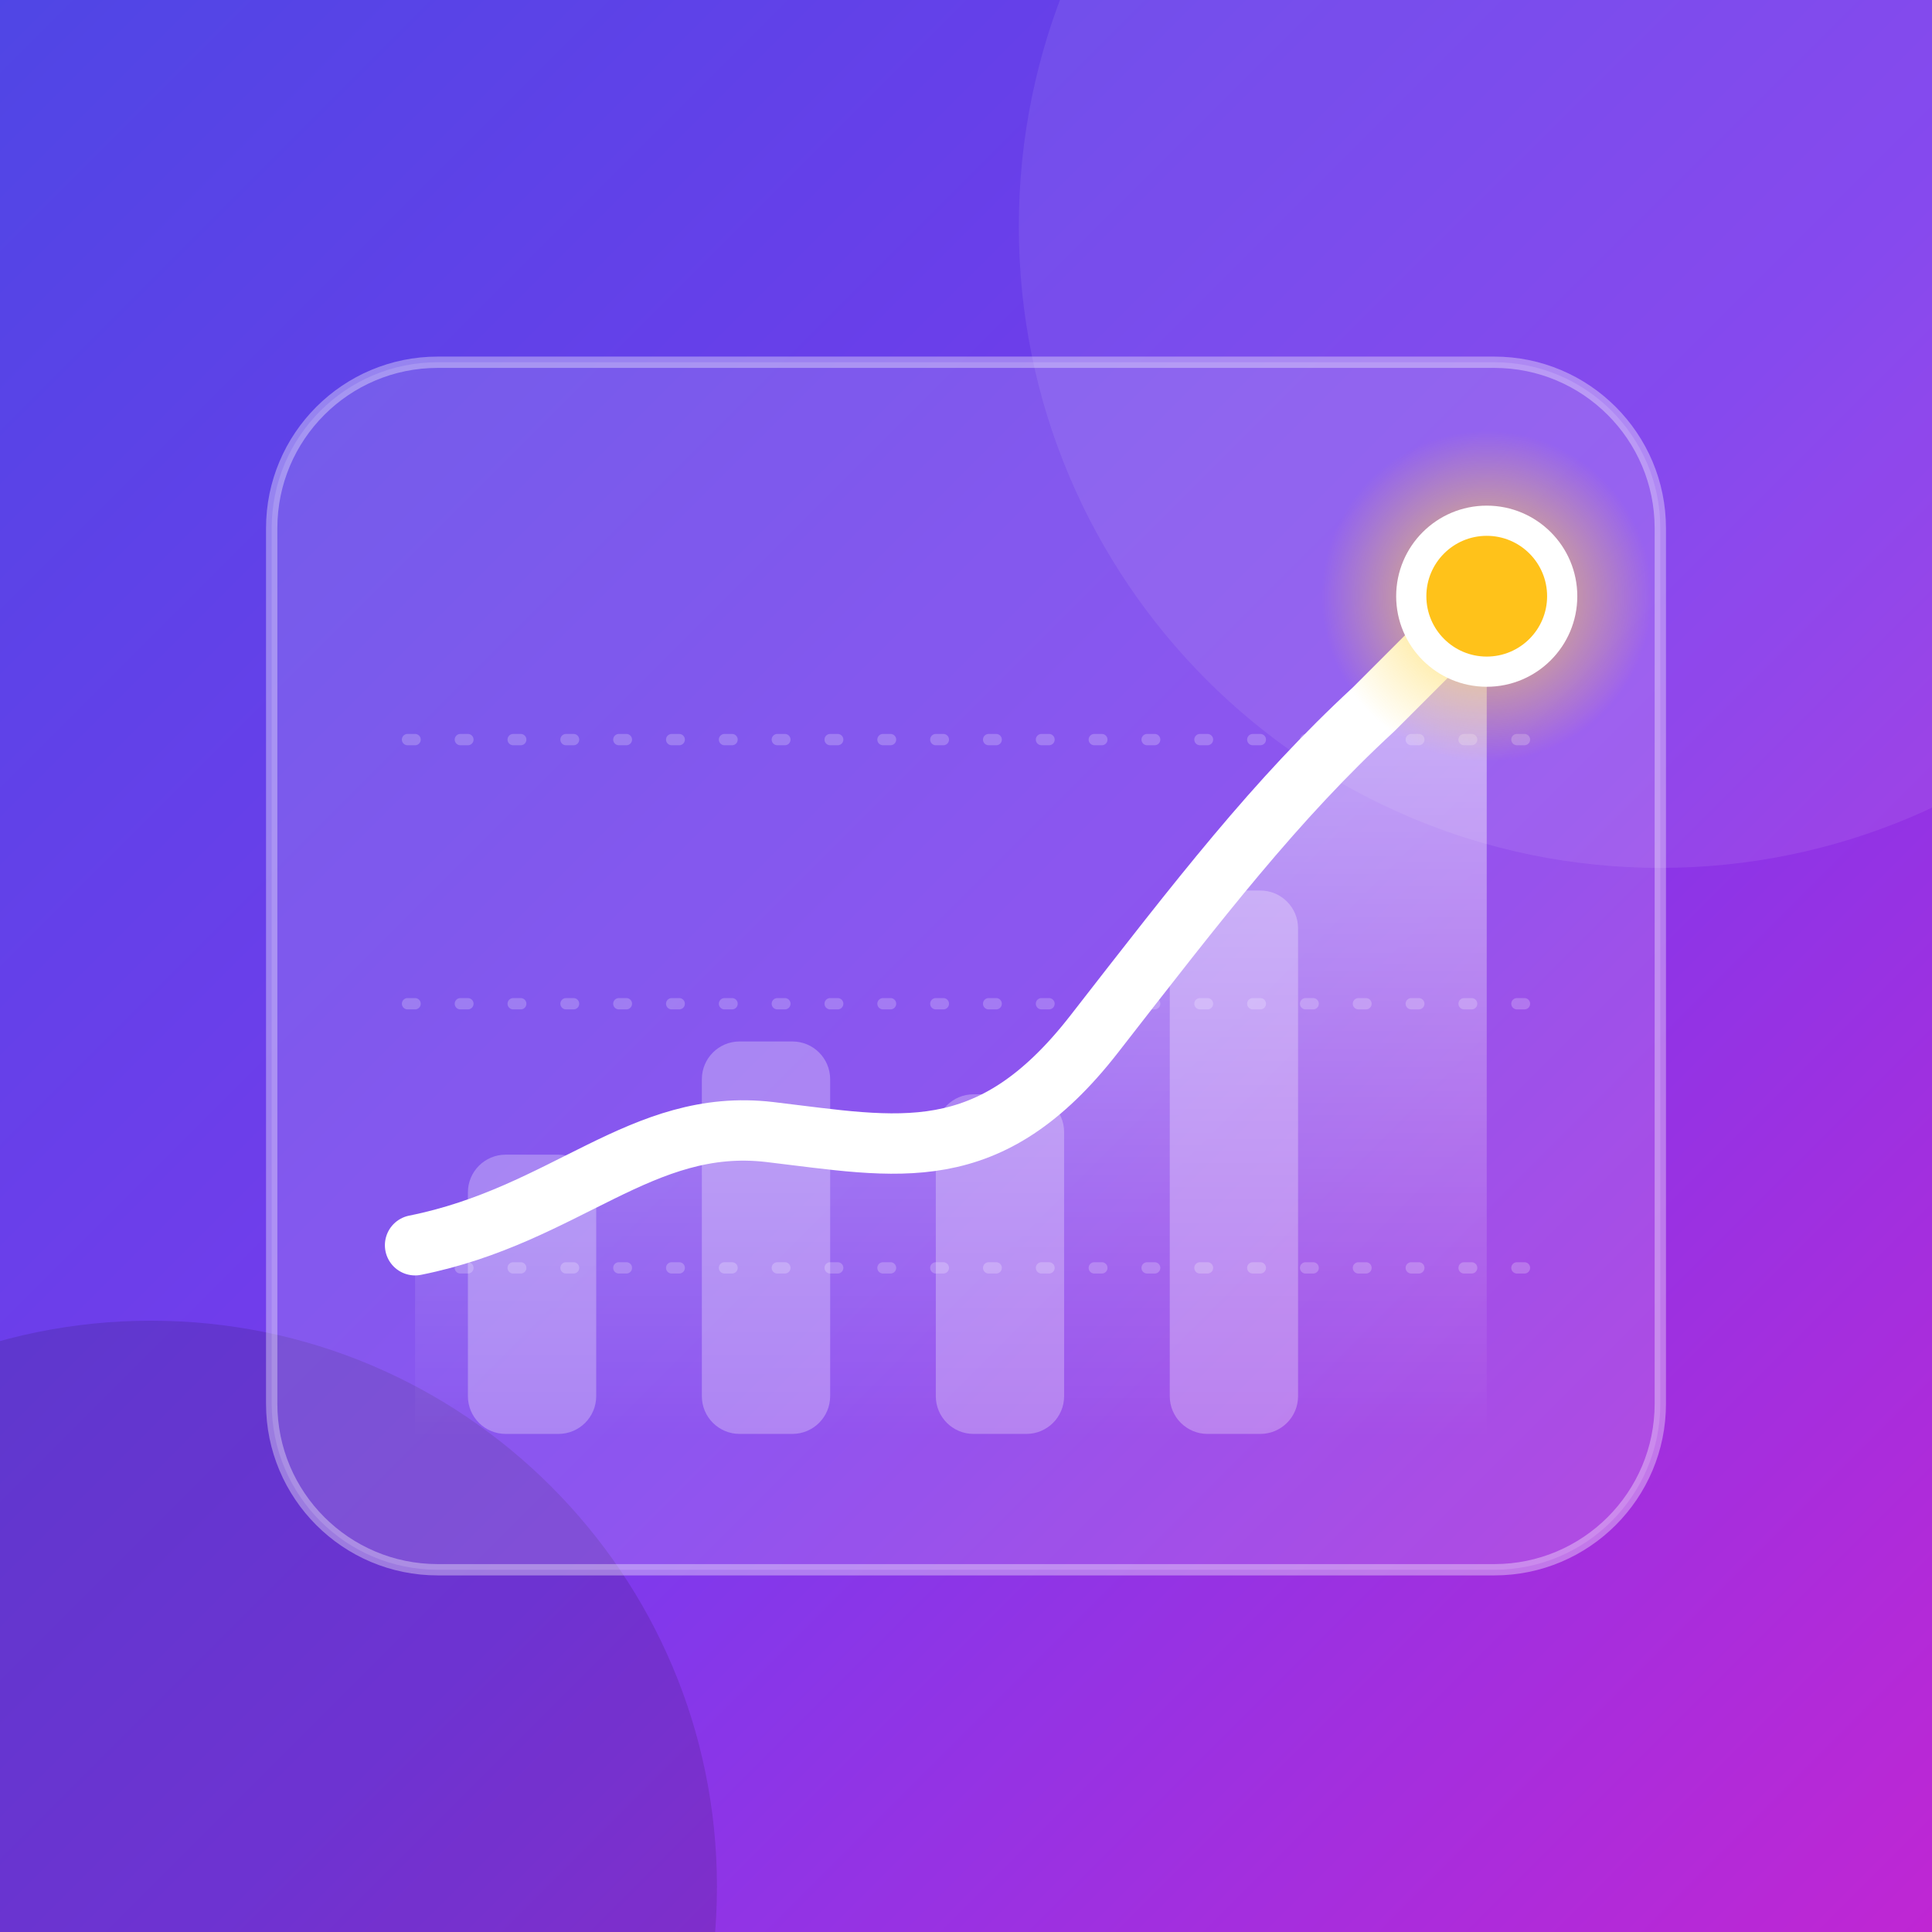
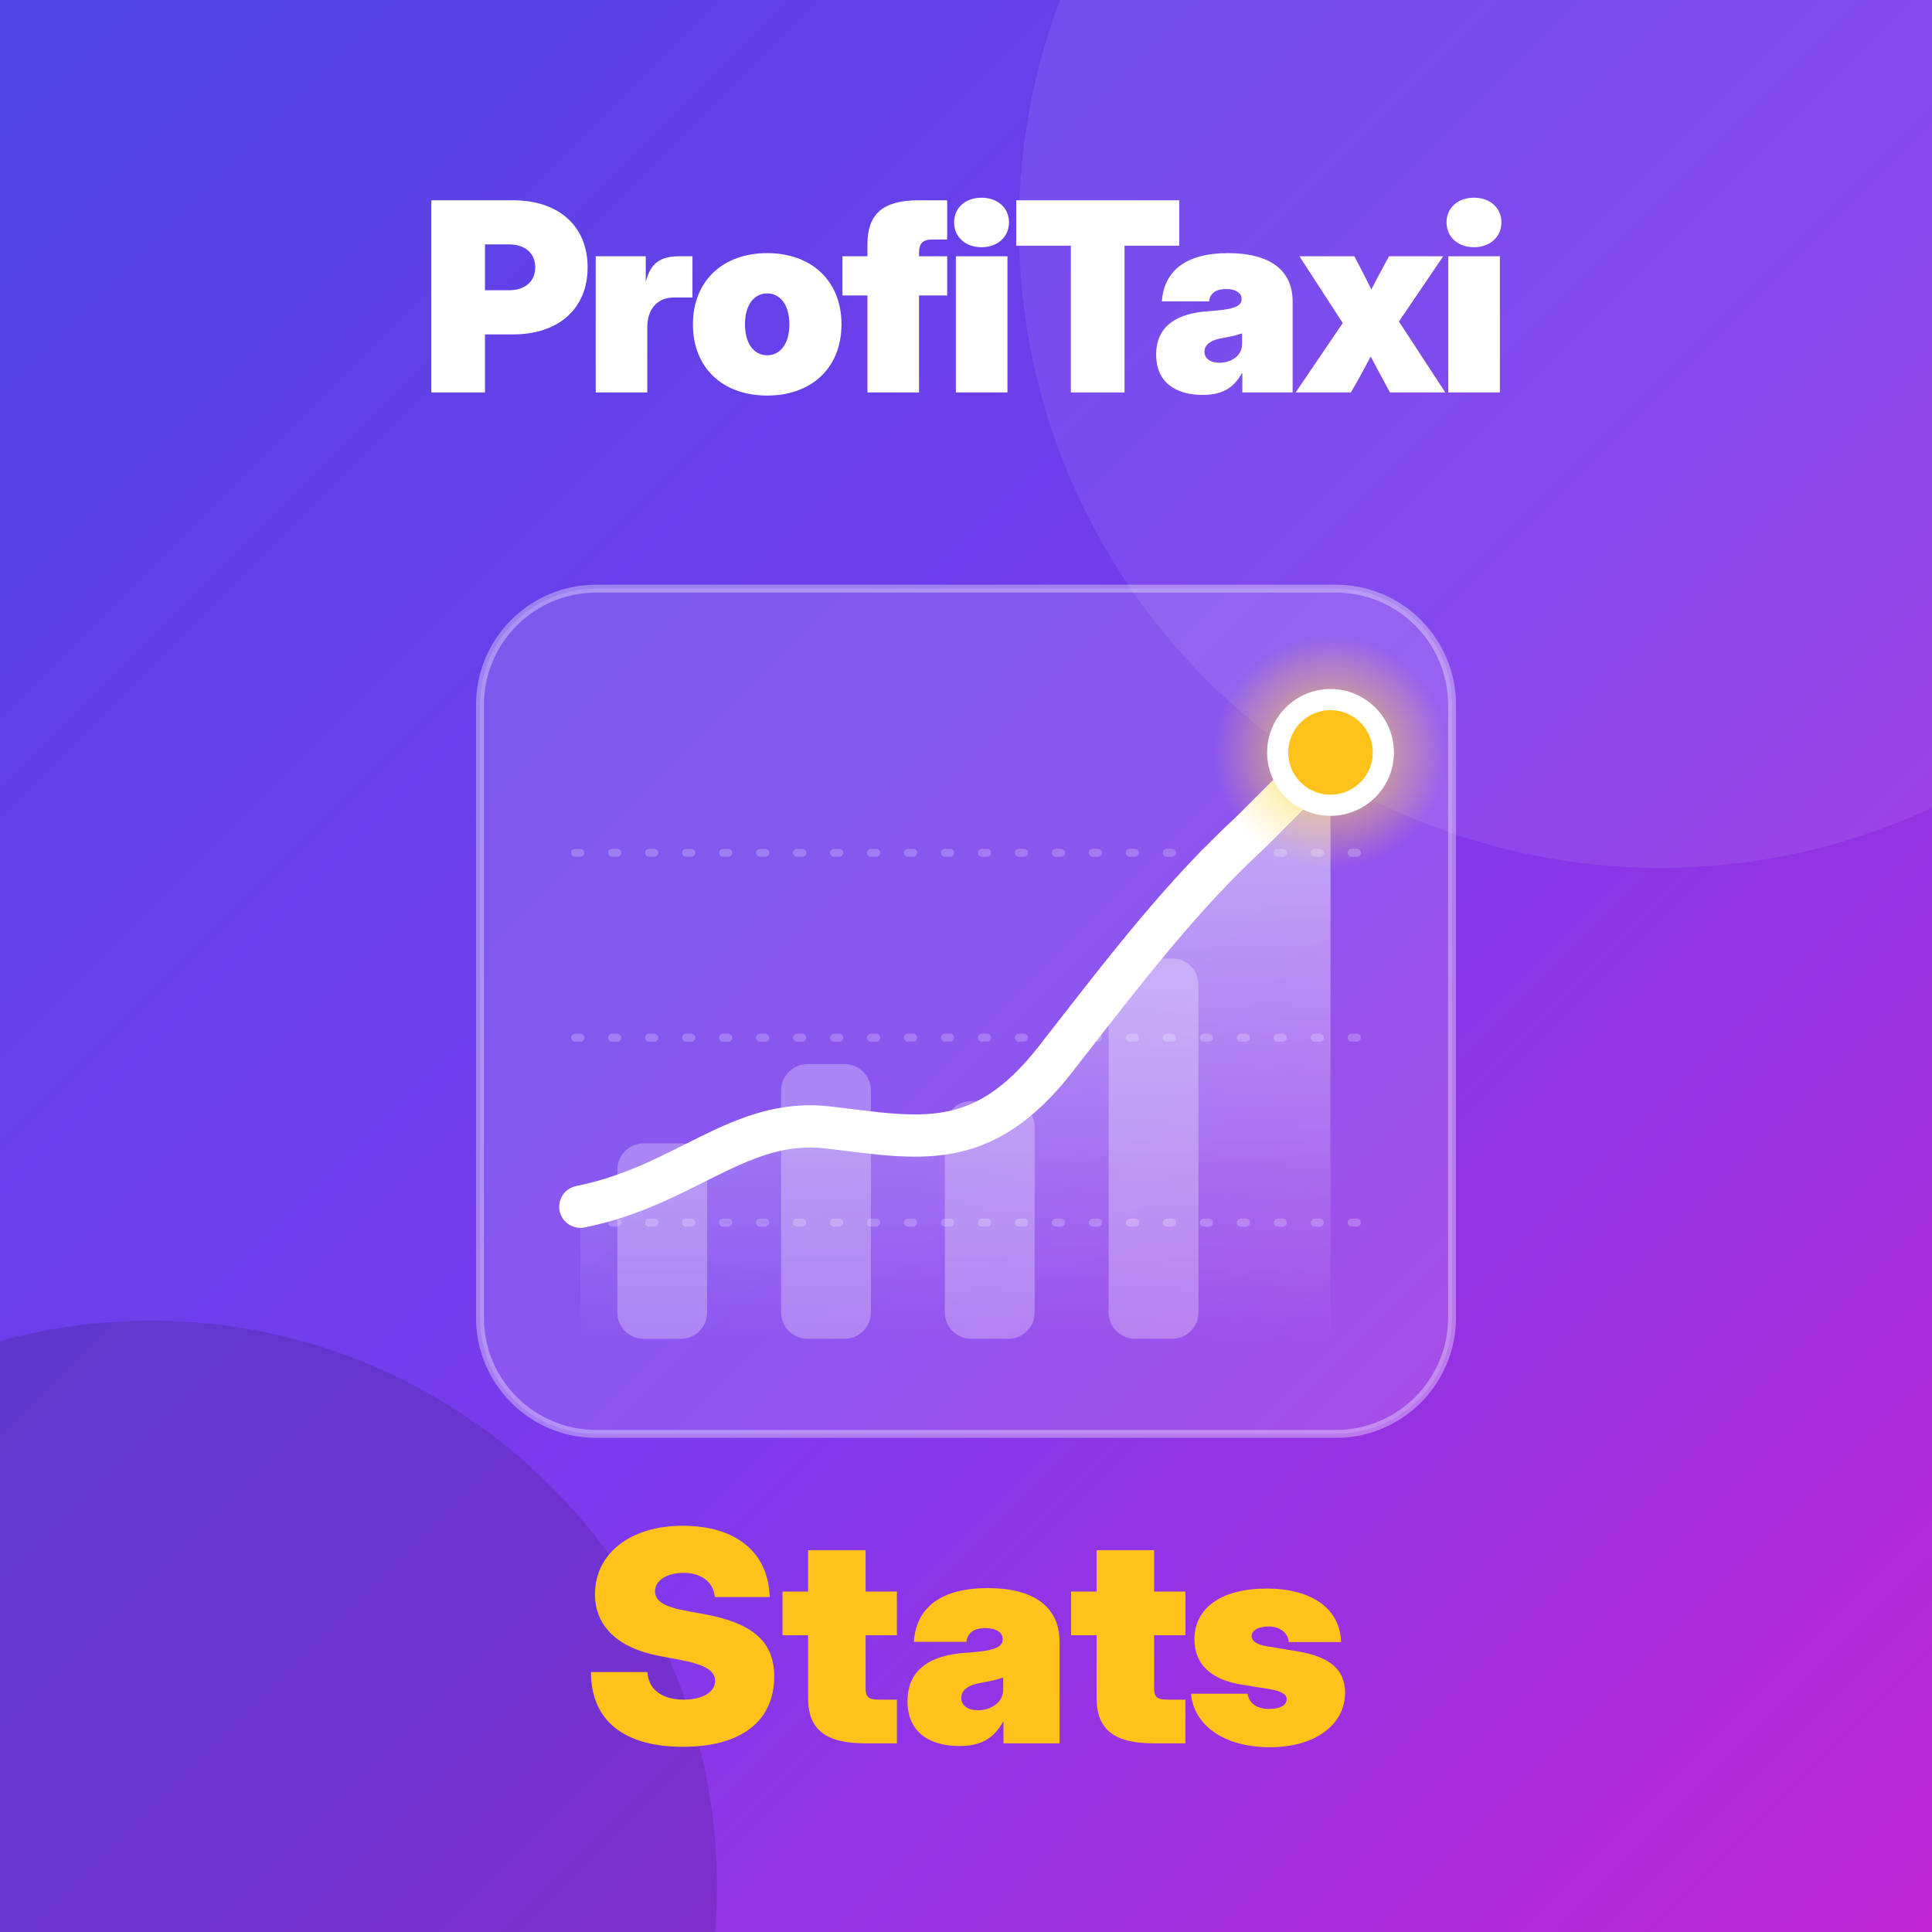
<svg xmlns="http://www.w3.org/2000/svg" viewBox="0 0 512 512">
  <defs>
    <linearGradient id="abg" x1="0" y1="0" x2="1" y2="1">
      <stop offset="0" stop-color="#4F46E5" />
      <stop offset=".55" stop-color="#7C3AED" />
      <stop offset="1" stop-color="#C026D3" />
    </linearGradient>
    <linearGradient id="aarea" x1="0" y1="0" x2="0" y2="1">
      <stop offset="0" stop-color="#FFFFFF" stop-opacity=".55" />
      <stop offset="1" stop-color="#FFFFFF" stop-opacity="0" />
    </linearGradient>
    <radialGradient id="adot" cx=".5" cy=".5" r=".5">
      <stop offset="0" stop-color="#FFD84D" stop-opacity=".9" />
      <stop offset="1" stop-color="#FFD84D" stop-opacity="0" />
    </radialGradient>
    <clipPath id="asq">
      <rect width="512" height="512" rx="0" />
    </clipPath>
  </defs>
  <g clip-path="url(#asq)">
    <rect width="512" height="512" fill="url(#abg)" />
    <circle cx="440" cy="60" r="170" fill="#FFFFFF" opacity=".08" />
    <circle cx="40" cy="500" r="150" fill="#000000" opacity=".12" />
-     <rect x="72" y="96" width="368" height="320" rx="44" fill="#FFFFFF" opacity=".14" />
-     <rect x="72" y="96" width="368" height="320" rx="44" fill="none" stroke="#FFFFFF" stroke-opacity=".35" stroke-width="3" />
-     <g stroke="#FFFFFF" stroke-opacity=".22" stroke-width="3" stroke-dasharray="2 12" stroke-linecap="round">
-       <path d="M108 196h296M108 266h296M108 336h296" />
+     <text x="256" y="104" text-anchor="middle" font-family="'Inter Display', Inter, 'Arial Black', 'Helvetica Neue', Arial, sans-serif" font-weight="900" font-size="70" letter-spacing="-2" fill="#FFFFFF">ProfiTaxi</text>
+     <g transform="translate(256 268) scale(0.7) translate(-256 -256)">
+       <rect x="72" y="96" width="368" height="320" rx="44" fill="#FFFFFF" opacity=".14" />
+       <rect x="72" y="96" width="368" height="320" rx="44" fill="none" stroke="#FFFFFF" stroke-opacity=".35" stroke-width="3" />
+       <g stroke="#FFFFFF" stroke-opacity=".22" stroke-width="3" stroke-dasharray="2 12" stroke-linecap="round">
+         <path d="M108 196h296M108 266h296M108 336h296" />
+       </g>
+       <g fill="#FFFFFF" opacity=".28">
+         <rect x="124" y="306" width="34" height="74" rx="10" />
+         <rect x="186" y="276" width="34" height="104" rx="10" />
+         <rect x="248" y="290" width="34" height="90" rx="10" />
+         <rect x="310" y="236" width="34" height="144" rx="10" />
+       </g>
+       <path d="M110 330C150 322 170 296 204 300s58 10 86-26 48-62 74-86l30-30V380H110z" fill="url(#aarea)" />
+       <path d="M110 330C150 322 170 296 204 300s58 10 86-26 48-62 74-86l30-30" fill="none" stroke="#FFFFFF" stroke-width="16" stroke-linecap="round" stroke-linejoin="round" />
+       <circle cx="394" cy="158" r="44" fill="url(#adot)" />
+       <circle cx="394" cy="158" r="20" fill="#FFC21A" stroke="#FFFFFF" stroke-width="8" />
    </g>
-     <g fill="#FFFFFF" opacity=".28">
-       <rect x="124" y="306" width="34" height="74" rx="10" />
-       <rect x="186" y="276" width="34" height="104" rx="10" />
-       <rect x="248" y="290" width="34" height="90" rx="10" />
-       <rect x="310" y="236" width="34" height="144" rx="10" />
-     </g>
-     <path d="M110 330C150 322 170 296 204 300s58 10 86-26 48-62 74-86l30-30V380H110z" fill="url(#aarea)" />
-     <path d="M110 330C150 322 170 296 204 300s58 10 86-26 48-62 74-86l30-30" fill="none" stroke="#FFFFFF" stroke-width="16" stroke-linecap="round" stroke-linejoin="round" />
-     <circle cx="394" cy="158" r="44" fill="url(#adot)" />
-     <circle cx="394" cy="158" r="20" fill="#FFC21A" stroke="#FFFFFF" stroke-width="8" />
+     <text x="256" y="462" text-anchor="middle" font-family="'Inter Display', Inter, 'Arial Black', 'Helvetica Neue', Arial, sans-serif" font-weight="900" font-size="78" letter-spacing="-1" fill="#FFC21A">Stats</text>
  </g>
</svg>
